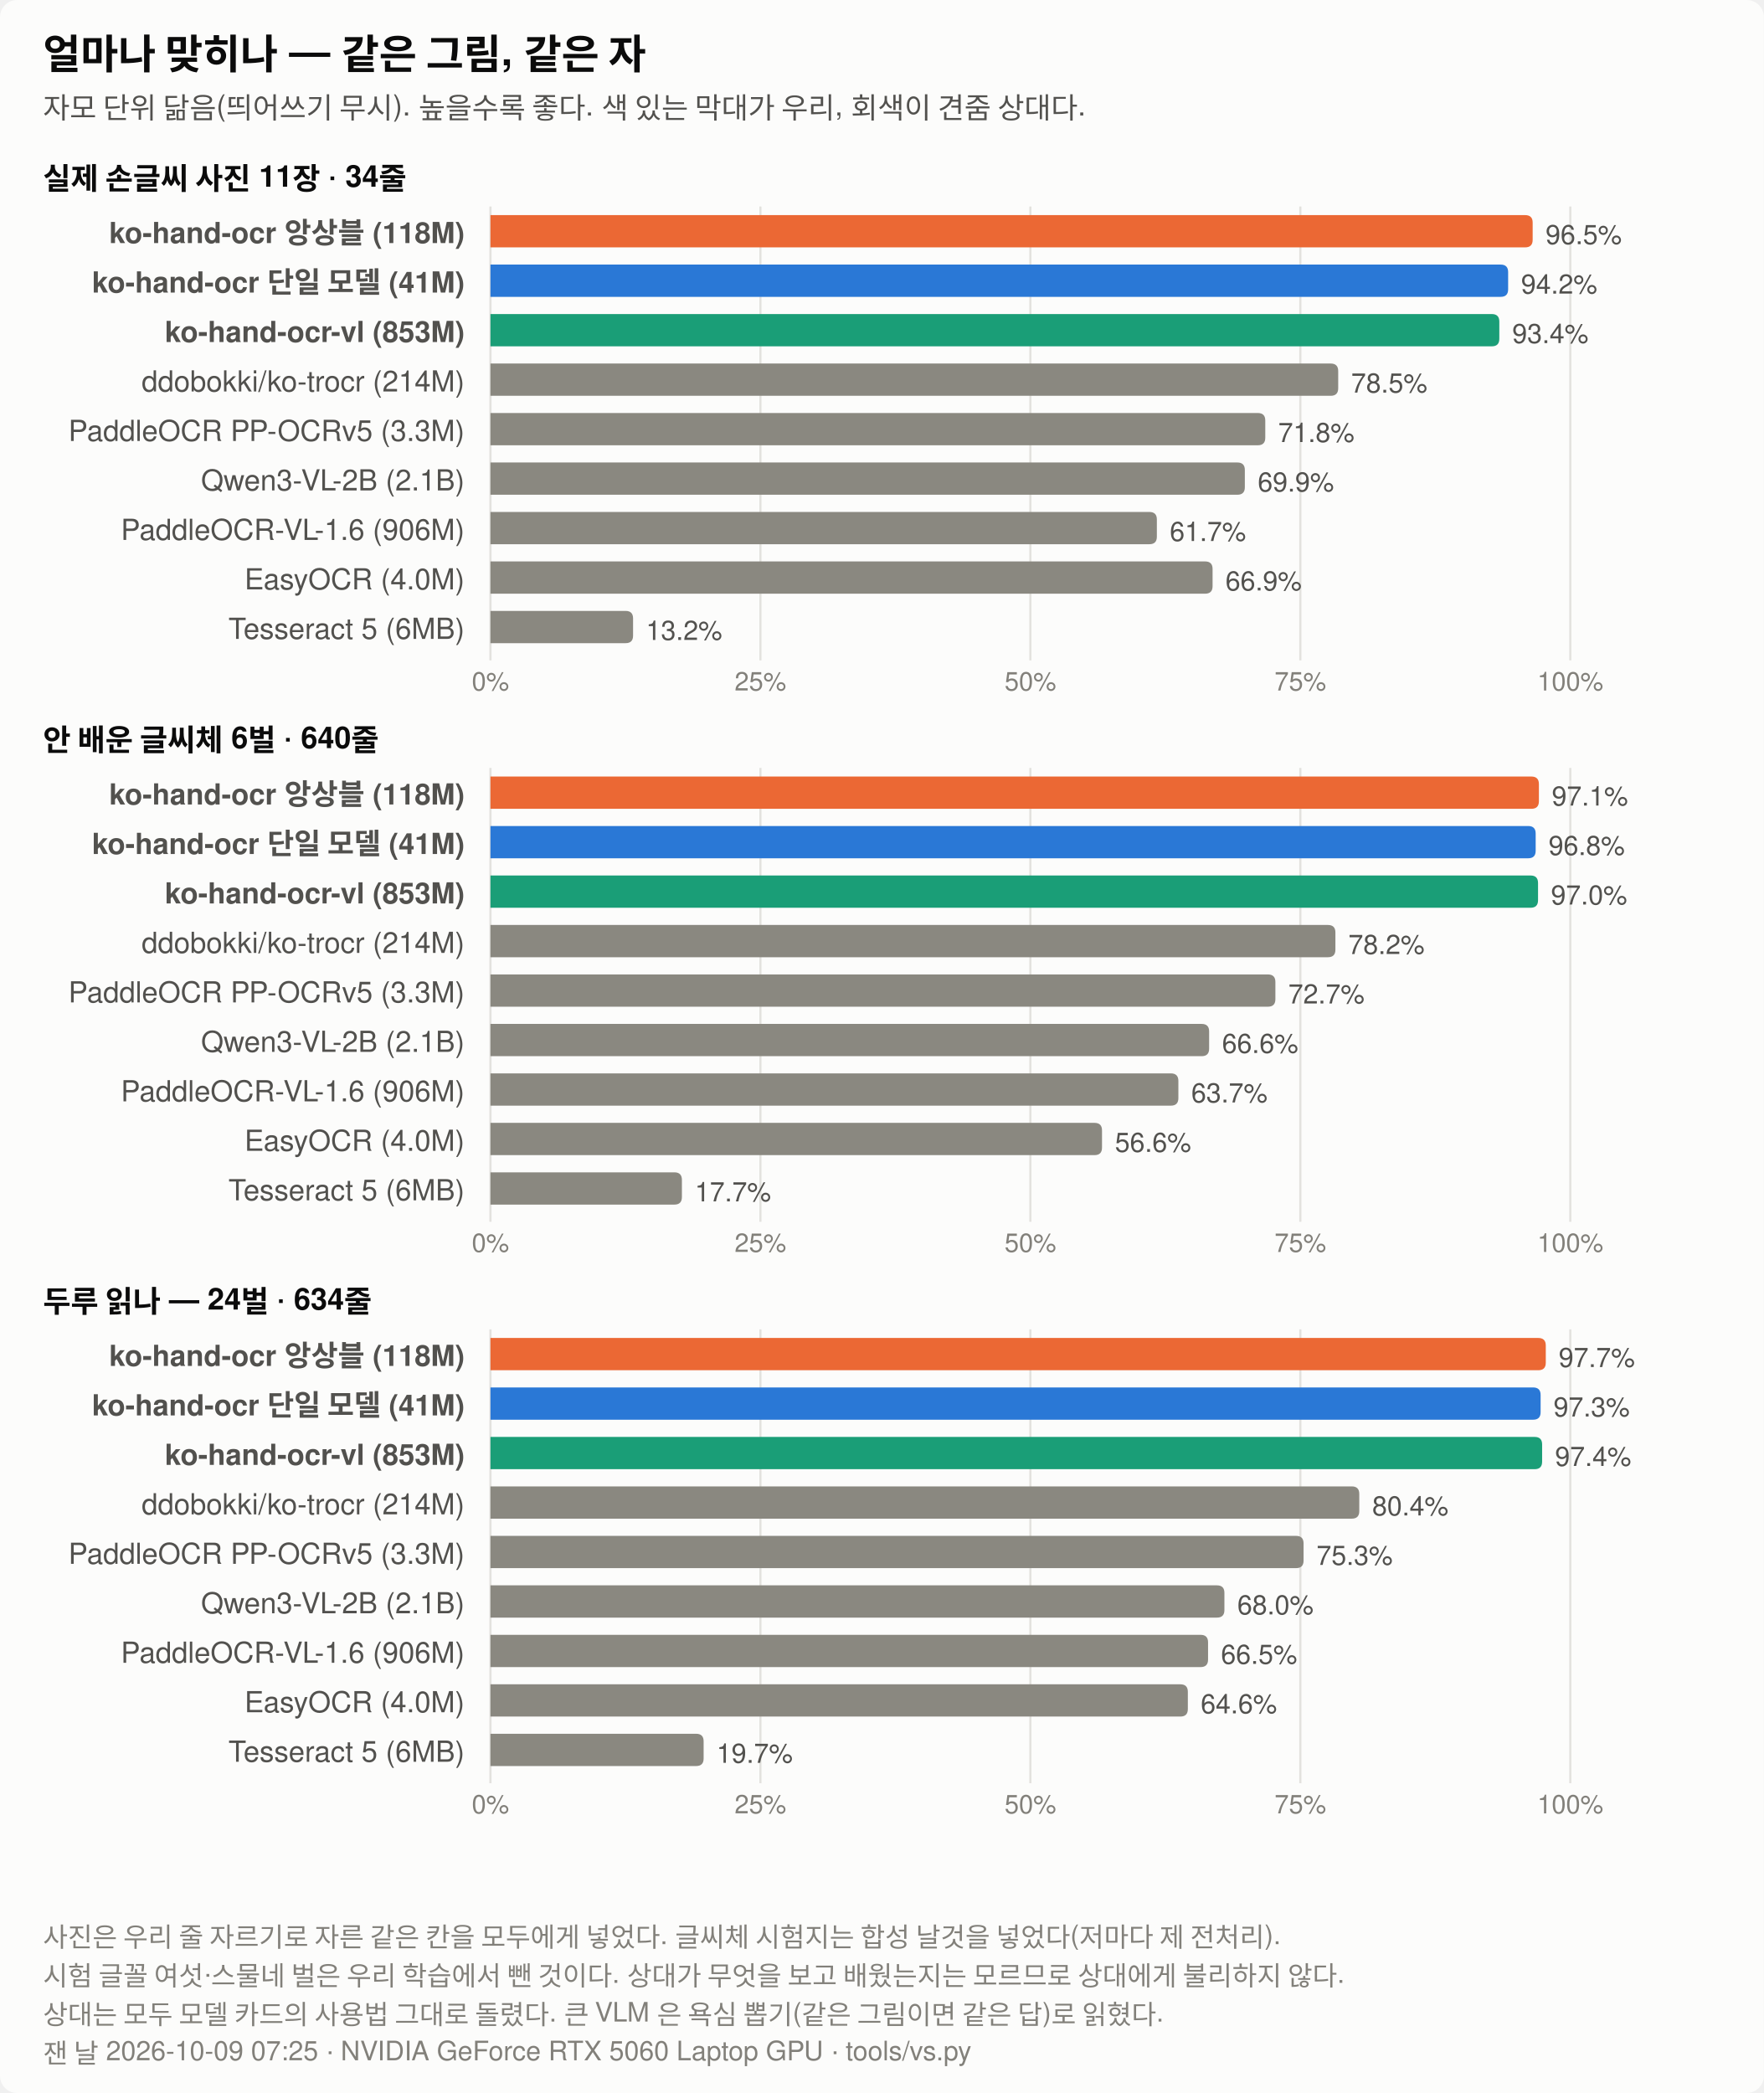
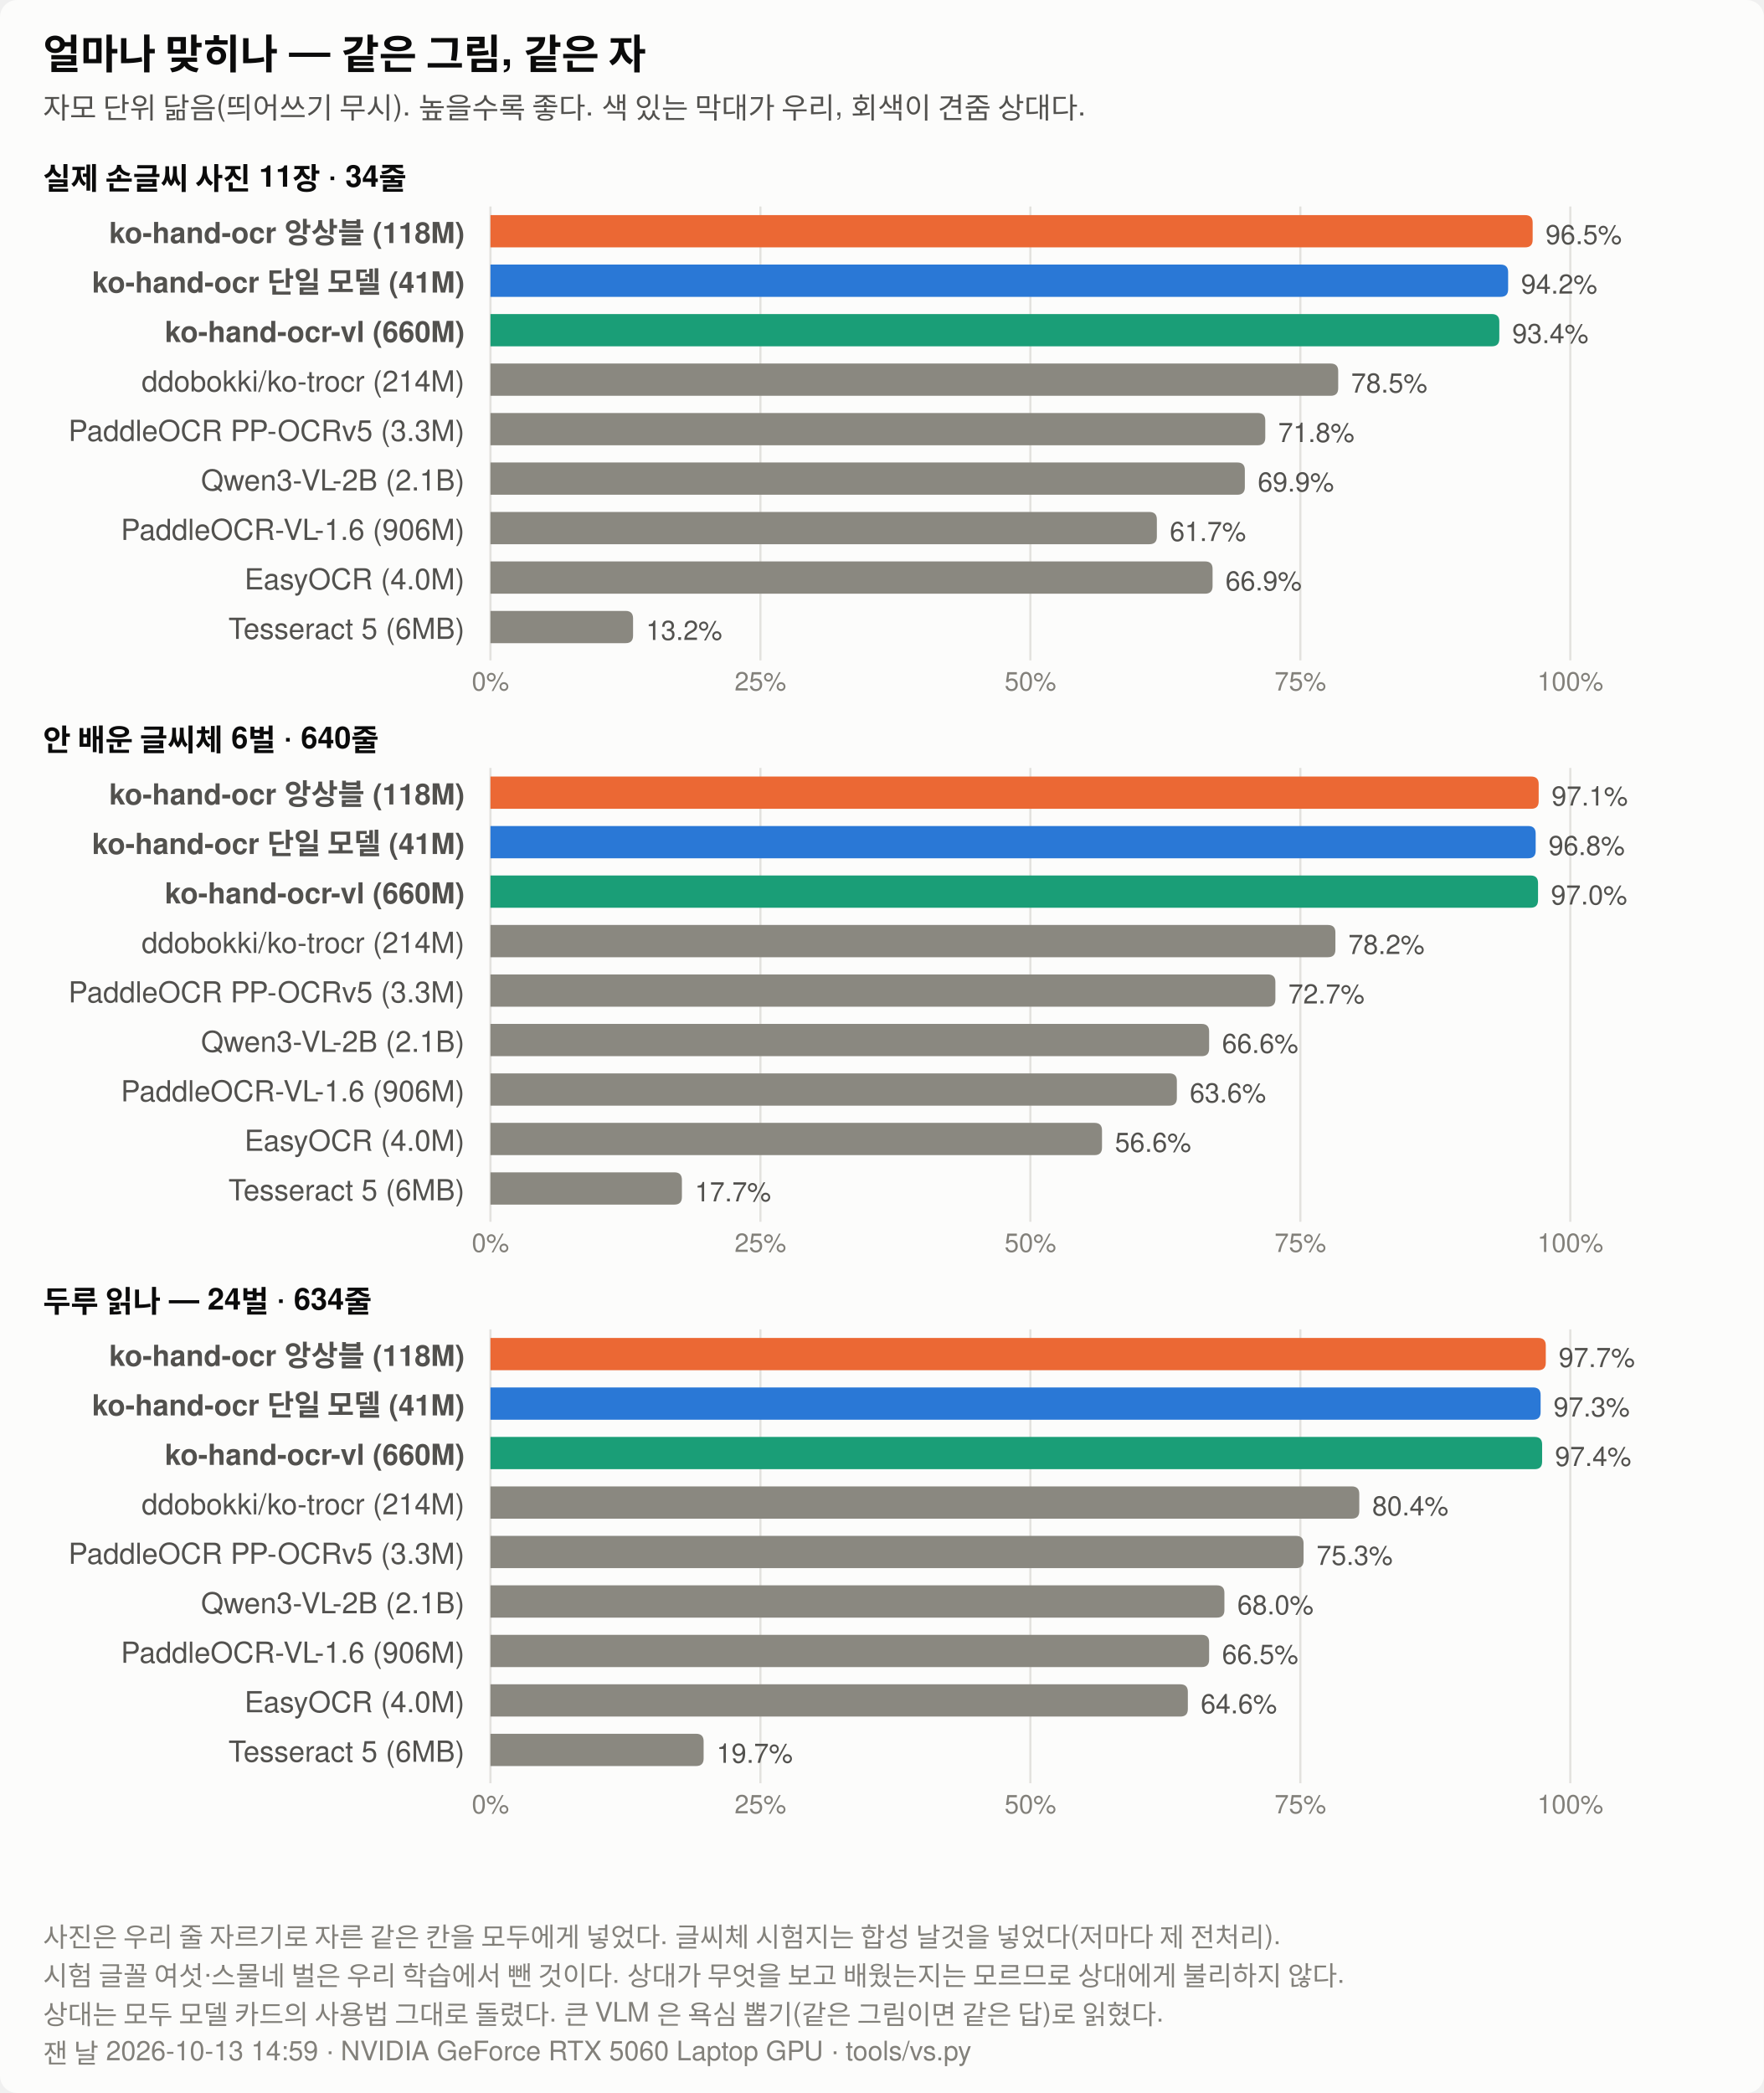
- <svg xmlns="http://www.w3.org/2000/svg" viewBox="0 0 820 973" width="820" height="973" role="img" aria-label="Jamo similarity on three test sets. 실제 손글씨 사진 11장: ko-hand-ocr 앙상블 96.5 percent, ko-hand-ocr 단일 모델 94.2 percent, ko-hand-ocr-vl 93.4 percent, ddobokki/ko-trocr 78.5 percent, PaddleOCR PP-OCRv5 71.8 percent, Qwen3-VL-2B 69.9 percent, PaddleOCR-VL-1.6 61.7 percent, EasyOCR 66.9 percent, Tesseract 5 13.2 percent. 안 배운 글씨체 6벌: ko-hand-ocr 앙상블 97.1 percent, ko-hand-ocr 단일 모델 96.8 percent, ko-hand-ocr-vl 97.0 percent, ddobokki/ko-trocr 78.2 percent, PaddleOCR PP-OCRv5 72.7 percent, Qwen3-VL-2B 66.6 percent, PaddleOCR-VL-1.6 63.7 percent, EasyOCR 56.6 percent, Tesseract 5 17.7 percent. 두루 읽나 — 24벌: ko-hand-ocr 앙상블 97.7 percent, ko-hand-ocr 단일 모델 97.3 percent, ko-hand-ocr-vl 97.4 percent, ddobokki/ko-trocr 80.4 percent, PaddleOCR PP-OCRv5 75.3 percent, Qwen3-VL-2B 68.0 percent, PaddleOCR-VL-1.6 66.5 percent, EasyOCR 64.6 percent, Tesseract 5 19.7 percent.">
+ <svg xmlns="http://www.w3.org/2000/svg" viewBox="0 0 820 973" width="820" height="973" role="img" aria-label="Jamo similarity on three test sets. 실제 손글씨 사진 11장: ko-hand-ocr 앙상블 96.5 percent, ko-hand-ocr 단일 모델 94.2 percent, ko-hand-ocr-vl 93.4 percent, ddobokki/ko-trocr 78.5 percent, PaddleOCR PP-OCRv5 71.8 percent, Qwen3-VL-2B 69.9 percent, PaddleOCR-VL-1.6 61.7 percent, EasyOCR 66.9 percent, Tesseract 5 13.2 percent. 안 배운 글씨체 6벌: ko-hand-ocr 앙상블 97.1 percent, ko-hand-ocr 단일 모델 96.8 percent, ko-hand-ocr-vl 97.0 percent, ddobokki/ko-trocr 78.2 percent, PaddleOCR PP-OCRv5 72.7 percent, Qwen3-VL-2B 66.6 percent, PaddleOCR-VL-1.6 63.6 percent, EasyOCR 56.6 percent, Tesseract 5 17.7 percent. 두루 읽나 — 24벌: ko-hand-ocr 앙상블 97.7 percent, ko-hand-ocr 단일 모델 97.3 percent, ko-hand-ocr-vl 97.4 percent, ddobokki/ko-trocr 80.4 percent, PaddleOCR PP-OCRv5 75.3 percent, Qwen3-VL-2B 68.0 percent, PaddleOCR-VL-1.6 66.5 percent, EasyOCR 64.6 percent, Tesseract 5 19.7 percent.">
  <style>
  .surface{fill:#fcfcfb}
  .ink{fill:#0b0b0b}
  .ink2{fill:#52514e}
  .ink3{fill:#82807a}
  .s0{fill:#2a78d6}
  .s1{fill:#eb6834}
  .s2{fill:#8a8880}
  .s3{fill:#1a9e77}
  .grid{stroke:#e3e2de;stroke-width:1}
  .rule{stroke:#cdccc6;stroke-width:1}
  .heat{fill:#cf3a2e}
  text{font-family:-apple-system,BlinkMacSystemFont,"Segoe UI",Helvetica,Arial,sans-serif}
  @media (prefers-color-scheme: dark){
    .surface{fill:#1a1a19}
    .ink{fill:#ffffff}
    .ink2{fill:#c3c2b7}
    .ink3{fill:#8e8c84}
    .s0{fill:#3987e5}
    .s1{fill:#d95926}
    .s2{fill:#7c7a73}
    .s3{fill:#2bb58c}
    .grid{stroke:#3a3a38}
    .rule{stroke:#4a4946}
    .heat{fill:#ff6b5e}
  }
</style>
  <rect class="surface" width="820" height="973" rx="8" />
  <text class="ink" x="20" y="32" font-size="19" font-weight="600">얼마나 맞히나 — 같은 그림, 같은 자</text>
  <text class="ink2" x="20" y="55" font-size="13.5">자모 단위 닮음(띄어쓰기 무시). 높을수록 좋다. 색 있는 막대가 우리, 회색이 견줌 상대다.</text>
  <text class="ink" x="20" y="88" font-size="14" font-weight="600">실제 손글씨 사진 11장 · 34줄</text>
  <line class="grid" x1="228.0" y1="96.0" x2="228.0" y2="307.0" />
  <text class="ink3" x="228.0" y="321.0" font-size="12" text-anchor="middle">0%</text>
  <line class="grid" x1="353.5" y1="96.0" x2="353.5" y2="307.0" />
  <text class="ink3" x="353.5" y="321.0" font-size="12" text-anchor="middle">25%</text>
  <line class="grid" x1="479.0" y1="96.0" x2="479.0" y2="307.0" />
  <text class="ink3" x="479.0" y="321.0" font-size="12" text-anchor="middle">50%</text>
  <line class="grid" x1="604.5" y1="96.0" x2="604.5" y2="307.0" />
  <text class="ink3" x="604.5" y="321.0" font-size="12" text-anchor="middle">75%</text>
  <line class="grid" x1="730.0" y1="96.0" x2="730.0" y2="307.0" />
  <text class="ink3" x="730.0" y="321.0" font-size="12" text-anchor="middle">100%</text>
  <text class="ink2" x="216" y="113.0" font-size="13.5" font-weight="600" text-anchor="end">ko-hand-ocr 앙상블 (118M)</text>
  <path class="s1" d="M228,100.0 H709.0 Q712.5,100.0 712.5,103.5 V111.5 Q712.5,115.0 709.0,115.0 H228 Z" />
  <text class="ink2" x="718.5" y="113.5" font-size="12.5">96.5%</text>
  <text class="ink2" x="216" y="136.0" font-size="13.5" font-weight="600" text-anchor="end">ko-hand-ocr 단일 모델 (41M)</text>
  <path class="s0" d="M228,123.0 H697.6 Q701.1,123.0 701.1,126.5 V134.5 Q701.1,138.0 697.6,138.0 H228 Z" />
  <text class="ink2" x="707.1" y="136.5" font-size="12.5">94.2%</text>
-   <text class="ink2" x="216" y="159.0" font-size="13.5" font-weight="600" text-anchor="end">ko-hand-ocr-vl (853M)</text>
+   <text class="ink2" x="216" y="159.0" font-size="13.5" font-weight="600" text-anchor="end">ko-hand-ocr-vl (660M)</text>
  <path class="s3" d="M228,146.0 H693.5 Q697.0,146.0 697.0,149.5 V157.5 Q697.0,161.0 693.5,161.0 H228 Z" />
  <text class="ink2" x="703.0" y="159.5" font-size="12.5">93.4%</text>
  <text class="ink2" x="216" y="182.0" font-size="13.5" font-weight="400" text-anchor="end">ddobokki/ko-trocr (214M)</text>
  <path class="s2" d="M228,169.0 H618.6 Q622.1,169.0 622.1,172.5 V180.5 Q622.1,184.0 618.6,184.0 H228 Z" />
  <text class="ink2" x="628.1" y="182.5" font-size="12.5">78.5%</text>
  <text class="ink2" x="216" y="205.0" font-size="13.5" font-weight="400" text-anchor="end">PaddleOCR PP-OCRv5 (3.3M)</text>
  <path class="s2" d="M228,192.0 H584.7 Q588.2,192.0 588.2,195.5 V203.5 Q588.2,207.0 584.7,207.0 H228 Z" />
  <text class="ink2" x="594.2" y="205.5" font-size="12.5">71.8%</text>
  <text class="ink2" x="216" y="228.0" font-size="13.5" font-weight="400" text-anchor="end">Qwen3-VL-2B (2.1B)</text>
  <path class="s2" d="M228,215.0 H575.2 Q578.7,215.0 578.7,218.5 V226.5 Q578.7,230.0 575.2,230.0 H228 Z" />
  <text class="ink2" x="584.7" y="228.5" font-size="12.5">69.9%</text>
  <text class="ink2" x="216" y="251.0" font-size="13.5" font-weight="400" text-anchor="end">PaddleOCR-VL-1.6 (906M)</text>
  <path class="s2" d="M228,238.0 H534.3 Q537.8,238.0 537.8,241.5 V249.5 Q537.8,253.0 534.3,253.0 H228 Z" />
  <text class="ink2" x="543.8" y="251.5" font-size="12.5">61.7%</text>
  <text class="ink2" x="216" y="274.0" font-size="13.5" font-weight="400" text-anchor="end">EasyOCR (4.0M)</text>
  <path class="s2" d="M228,261.0 H560.2 Q563.7,261.0 563.7,264.5 V272.5 Q563.7,276.0 560.2,276.0 H228 Z" />
  <text class="ink2" x="569.7" y="274.5" font-size="12.5">66.9%</text>
  <text class="ink2" x="216" y="297.0" font-size="13.5" font-weight="400" text-anchor="end">Tesseract 5 (6MB)</text>
  <path class="s2" d="M228,284.0 H290.8 Q294.3,284.0 294.3,287.5 V295.5 Q294.3,299.0 290.8,299.0 H228 Z" />
  <text class="ink2" x="300.3" y="297.5" font-size="12.5">13.2%</text>
  <text class="ink" x="20" y="349" font-size="14" font-weight="600">안 배운 글씨체 6벌 · 640줄</text>
  <line class="grid" x1="228.0" y1="357.0" x2="228.0" y2="568.0" />
  <text class="ink3" x="228.0" y="582.0" font-size="12" text-anchor="middle">0%</text>
  <line class="grid" x1="353.5" y1="357.0" x2="353.5" y2="568.0" />
  <text class="ink3" x="353.5" y="582.0" font-size="12" text-anchor="middle">25%</text>
  <line class="grid" x1="479.0" y1="357.0" x2="479.0" y2="568.0" />
  <text class="ink3" x="479.0" y="582.0" font-size="12" text-anchor="middle">50%</text>
  <line class="grid" x1="604.5" y1="357.0" x2="604.5" y2="568.0" />
  <text class="ink3" x="604.5" y="582.0" font-size="12" text-anchor="middle">75%</text>
  <line class="grid" x1="730.0" y1="357.0" x2="730.0" y2="568.0" />
  <text class="ink3" x="730.0" y="582.0" font-size="12" text-anchor="middle">100%</text>
  <text class="ink2" x="216" y="374.0" font-size="13.5" font-weight="600" text-anchor="end">ko-hand-ocr 앙상블 (118M)</text>
-   <path class="s1" d="M228,361.0 H711.9 Q715.4,361.0 715.4,364.5 V372.5 Q715.4,376.0 711.9,376.0 H228 Z" />
-   <text class="ink2" x="721.4" y="374.5" font-size="12.5">97.1%</text>
+   <path class="s1" d="M228,361.0 H711.8 Q715.3,361.0 715.3,364.5 V372.5 Q715.3,376.0 711.8,376.0 H228 Z" />
+   <text class="ink2" x="721.3" y="374.5" font-size="12.5">97.1%</text>
  <text class="ink2" x="216" y="397.0" font-size="13.5" font-weight="600" text-anchor="end">ko-hand-ocr 단일 모델 (41M)</text>
  <path class="s0" d="M228,384.0 H710.4 Q713.9,384.0 713.9,387.5 V395.5 Q713.9,399.0 710.4,399.0 H228 Z" />
  <text class="ink2" x="719.9" y="397.5" font-size="12.5">96.8%</text>
-   <text class="ink2" x="216" y="420.0" font-size="13.5" font-weight="600" text-anchor="end">ko-hand-ocr-vl (853M)</text>
+   <text class="ink2" x="216" y="420.0" font-size="13.5" font-weight="600" text-anchor="end">ko-hand-ocr-vl (660M)</text>
  <path class="s3" d="M228,407.0 H711.5 Q715.0,407.0 715.0,410.5 V418.5 Q715.0,422.0 711.5,422.0 H228 Z" />
  <text class="ink2" x="721.0" y="420.5" font-size="12.5">97.0%</text>
  <text class="ink2" x="216" y="443.0" font-size="13.5" font-weight="400" text-anchor="end">ddobokki/ko-trocr (214M)</text>
  <path class="s2" d="M228,430.0 H617.3 Q620.8,430.0 620.8,433.5 V441.5 Q620.8,445.0 617.3,445.0 H228 Z" />
  <text class="ink2" x="626.8" y="443.5" font-size="12.5">78.2%</text>
  <text class="ink2" x="216" y="466.0" font-size="13.5" font-weight="400" text-anchor="end">PaddleOCR PP-OCRv5 (3.3M)</text>
  <path class="s2" d="M228,453.0 H589.4 Q592.9,453.0 592.9,456.5 V464.5 Q592.9,468.0 589.4,468.0 H228 Z" />
  <text class="ink2" x="598.9" y="466.5" font-size="12.5">72.7%</text>
  <text class="ink2" x="216" y="489.0" font-size="13.5" font-weight="400" text-anchor="end">Qwen3-VL-2B (2.1B)</text>
  <path class="s2" d="M228,476.0 H558.6 Q562.1,476.0 562.1,479.5 V487.5 Q562.1,491.0 558.6,491.0 H228 Z" />
  <text class="ink2" x="568.1" y="489.5" font-size="12.5">66.6%</text>
  <text class="ink2" x="216" y="512.0" font-size="13.5" font-weight="400" text-anchor="end">PaddleOCR-VL-1.6 (906M)</text>
-   <path class="s2" d="M228,499.0 H544.3 Q547.8,499.0 547.8,502.5 V510.5 Q547.8,514.0 544.3,514.0 H228 Z" />
-   <text class="ink2" x="553.8" y="512.5" font-size="12.5">63.7%</text>
+   <path class="s2" d="M228,499.0 H543.6 Q547.1,499.0 547.1,502.5 V510.5 Q547.1,514.0 543.6,514.0 H228 Z" />
+   <text class="ink2" x="553.1" y="512.5" font-size="12.5">63.6%</text>
  <text class="ink2" x="216" y="535.0" font-size="13.5" font-weight="400" text-anchor="end">EasyOCR (4.0M)</text>
  <path class="s2" d="M228,522.0 H508.8 Q512.3,522.0 512.3,525.5 V533.5 Q512.3,537.0 508.8,537.0 H228 Z" />
  <text class="ink2" x="518.3" y="535.5" font-size="12.5">56.6%</text>
  <text class="ink2" x="216" y="558.0" font-size="13.5" font-weight="400" text-anchor="end">Tesseract 5 (6MB)</text>
  <path class="s2" d="M228,545.0 H313.5 Q317.0,545.0 317.0,548.5 V556.5 Q317.0,560.0 313.5,560.0 H228 Z" />
  <text class="ink2" x="323.0" y="558.5" font-size="12.5">17.7%</text>
  <text class="ink" x="20" y="610" font-size="14" font-weight="600">두루 읽나 — 24벌 · 634줄</text>
  <line class="grid" x1="228.0" y1="618.0" x2="228.0" y2="829.0" />
  <text class="ink3" x="228.0" y="843.0" font-size="12" text-anchor="middle">0%</text>
  <line class="grid" x1="353.5" y1="618.0" x2="353.5" y2="829.0" />
  <text class="ink3" x="353.5" y="843.0" font-size="12" text-anchor="middle">25%</text>
  <line class="grid" x1="479.0" y1="618.0" x2="479.0" y2="829.0" />
  <text class="ink3" x="479.0" y="843.0" font-size="12" text-anchor="middle">50%</text>
  <line class="grid" x1="604.5" y1="618.0" x2="604.5" y2="829.0" />
  <text class="ink3" x="604.5" y="843.0" font-size="12" text-anchor="middle">75%</text>
  <line class="grid" x1="730.0" y1="618.0" x2="730.0" y2="829.0" />
  <text class="ink3" x="730.0" y="843.0" font-size="12" text-anchor="middle">100%</text>
  <text class="ink2" x="216" y="635.0" font-size="13.5" font-weight="600" text-anchor="end">ko-hand-ocr 앙상블 (118M)</text>
  <path class="s1" d="M228,622.0 H715.1 Q718.6,622.0 718.6,625.5 V633.5 Q718.6,637.0 715.1,637.0 H228 Z" />
  <text class="ink2" x="724.6" y="635.5" font-size="12.5">97.7%</text>
  <text class="ink2" x="216" y="658.0" font-size="13.5" font-weight="600" text-anchor="end">ko-hand-ocr 단일 모델 (41M)</text>
  <path class="s0" d="M228,645.0 H712.7 Q716.2,645.0 716.2,648.5 V656.5 Q716.2,660.0 712.7,660.0 H228 Z" />
  <text class="ink2" x="722.2" y="658.5" font-size="12.5">97.3%</text>
-   <text class="ink2" x="216" y="681.0" font-size="13.5" font-weight="600" text-anchor="end">ko-hand-ocr-vl (853M)</text>
+   <text class="ink2" x="216" y="681.0" font-size="13.5" font-weight="600" text-anchor="end">ko-hand-ocr-vl (660M)</text>
  <path class="s3" d="M228,668.0 H713.4 Q716.9,668.0 716.9,671.5 V679.5 Q716.9,683.0 713.4,683.0 H228 Z" />
  <text class="ink2" x="722.9" y="681.5" font-size="12.5">97.4%</text>
  <text class="ink2" x="216" y="704.0" font-size="13.5" font-weight="400" text-anchor="end">ddobokki/ko-trocr (214M)</text>
  <path class="s2" d="M228,691.0 H628.4 Q631.9,691.0 631.9,694.5 V702.5 Q631.9,706.0 628.4,706.0 H228 Z" />
  <text class="ink2" x="637.9" y="704.5" font-size="12.5">80.4%</text>
  <text class="ink2" x="216" y="727.0" font-size="13.5" font-weight="400" text-anchor="end">PaddleOCR PP-OCRv5 (3.3M)</text>
  <path class="s2" d="M228,714.0 H602.5 Q606.0,714.0 606.0,717.5 V725.5 Q606.0,729.0 602.5,729.0 H228 Z" />
  <text class="ink2" x="612.0" y="727.5" font-size="12.5">75.3%</text>
  <text class="ink2" x="216" y="750.0" font-size="13.5" font-weight="400" text-anchor="end">Qwen3-VL-2B (2.1B)</text>
  <path class="s2" d="M228,737.0 H565.7 Q569.2,737.0 569.2,740.5 V748.5 Q569.2,752.0 565.7,752.0 H228 Z" />
  <text class="ink2" x="575.2" y="750.5" font-size="12.5">68.0%</text>
  <text class="ink2" x="216" y="773.0" font-size="13.5" font-weight="400" text-anchor="end">PaddleOCR-VL-1.6 (906M)</text>
-   <path class="s2" d="M228,760.0 H558.1 Q561.6,760.0 561.6,763.5 V771.5 Q561.6,775.0 558.1,775.0 H228 Z" />
-   <text class="ink2" x="567.6" y="773.5" font-size="12.5">66.5%</text>
+   <path class="s2" d="M228,760.0 H558.6 Q562.1,760.0 562.1,763.5 V771.5 Q562.1,775.0 558.6,775.0 H228 Z" />
+   <text class="ink2" x="568.1" y="773.5" font-size="12.5">66.5%</text>
  <text class="ink2" x="216" y="796.0" font-size="13.5" font-weight="400" text-anchor="end">EasyOCR (4.0M)</text>
  <path class="s2" d="M228,783.0 H548.7 Q552.2,783.0 552.2,786.5 V794.5 Q552.2,798.0 548.7,798.0 H228 Z" />
  <text class="ink2" x="558.2" y="796.5" font-size="12.5">64.6%</text>
  <text class="ink2" x="216" y="819.0" font-size="13.5" font-weight="400" text-anchor="end">Tesseract 5 (6MB)</text>
  <path class="s2" d="M228,806.0 H323.6 Q327.1,806.0 327.1,809.5 V817.5 Q327.1,821.0 323.6,821.0 H228 Z" />
  <text class="ink2" x="333.1" y="819.5" font-size="12.5">19.7%</text>
  <text class="ink3" x="20" y="905" font-size="12.5">사진은 우리 줄 자르기로 자른 같은 칸을 모두에게 넣었다. 글씨체 시험지는 합성 날것을 넣었다(저마다 제 전처리).</text>
  <text class="ink3" x="20" y="923" font-size="12.5">시험 글꼴 여섯·스물네 벌은 우리 학습에서 뺀 것이다. 상대가 무엇을 보고 배웠는지는 모르므로 상대에게 불리하지 않다.</text>
  <text class="ink3" x="20" y="941" font-size="12.5">상대는 모두 모델 카드의 사용법 그대로 돌렸다. 큰 VLM 은 욕심 뽑기(같은 그림이면 같은 답)로 읽혔다.</text>
-   <text class="ink3" x="20" y="959" font-size="12.5">잰 날 2026-10-09 07:25 · NVIDIA GeForce RTX 5060 Laptop GPU · tools/vs.py</text>
+   <text class="ink3" x="20" y="959" font-size="12.5">잰 날 2026-10-13 14:59 · NVIDIA GeForce RTX 5060 Laptop GPU · tools/vs.py</text>
</svg>
